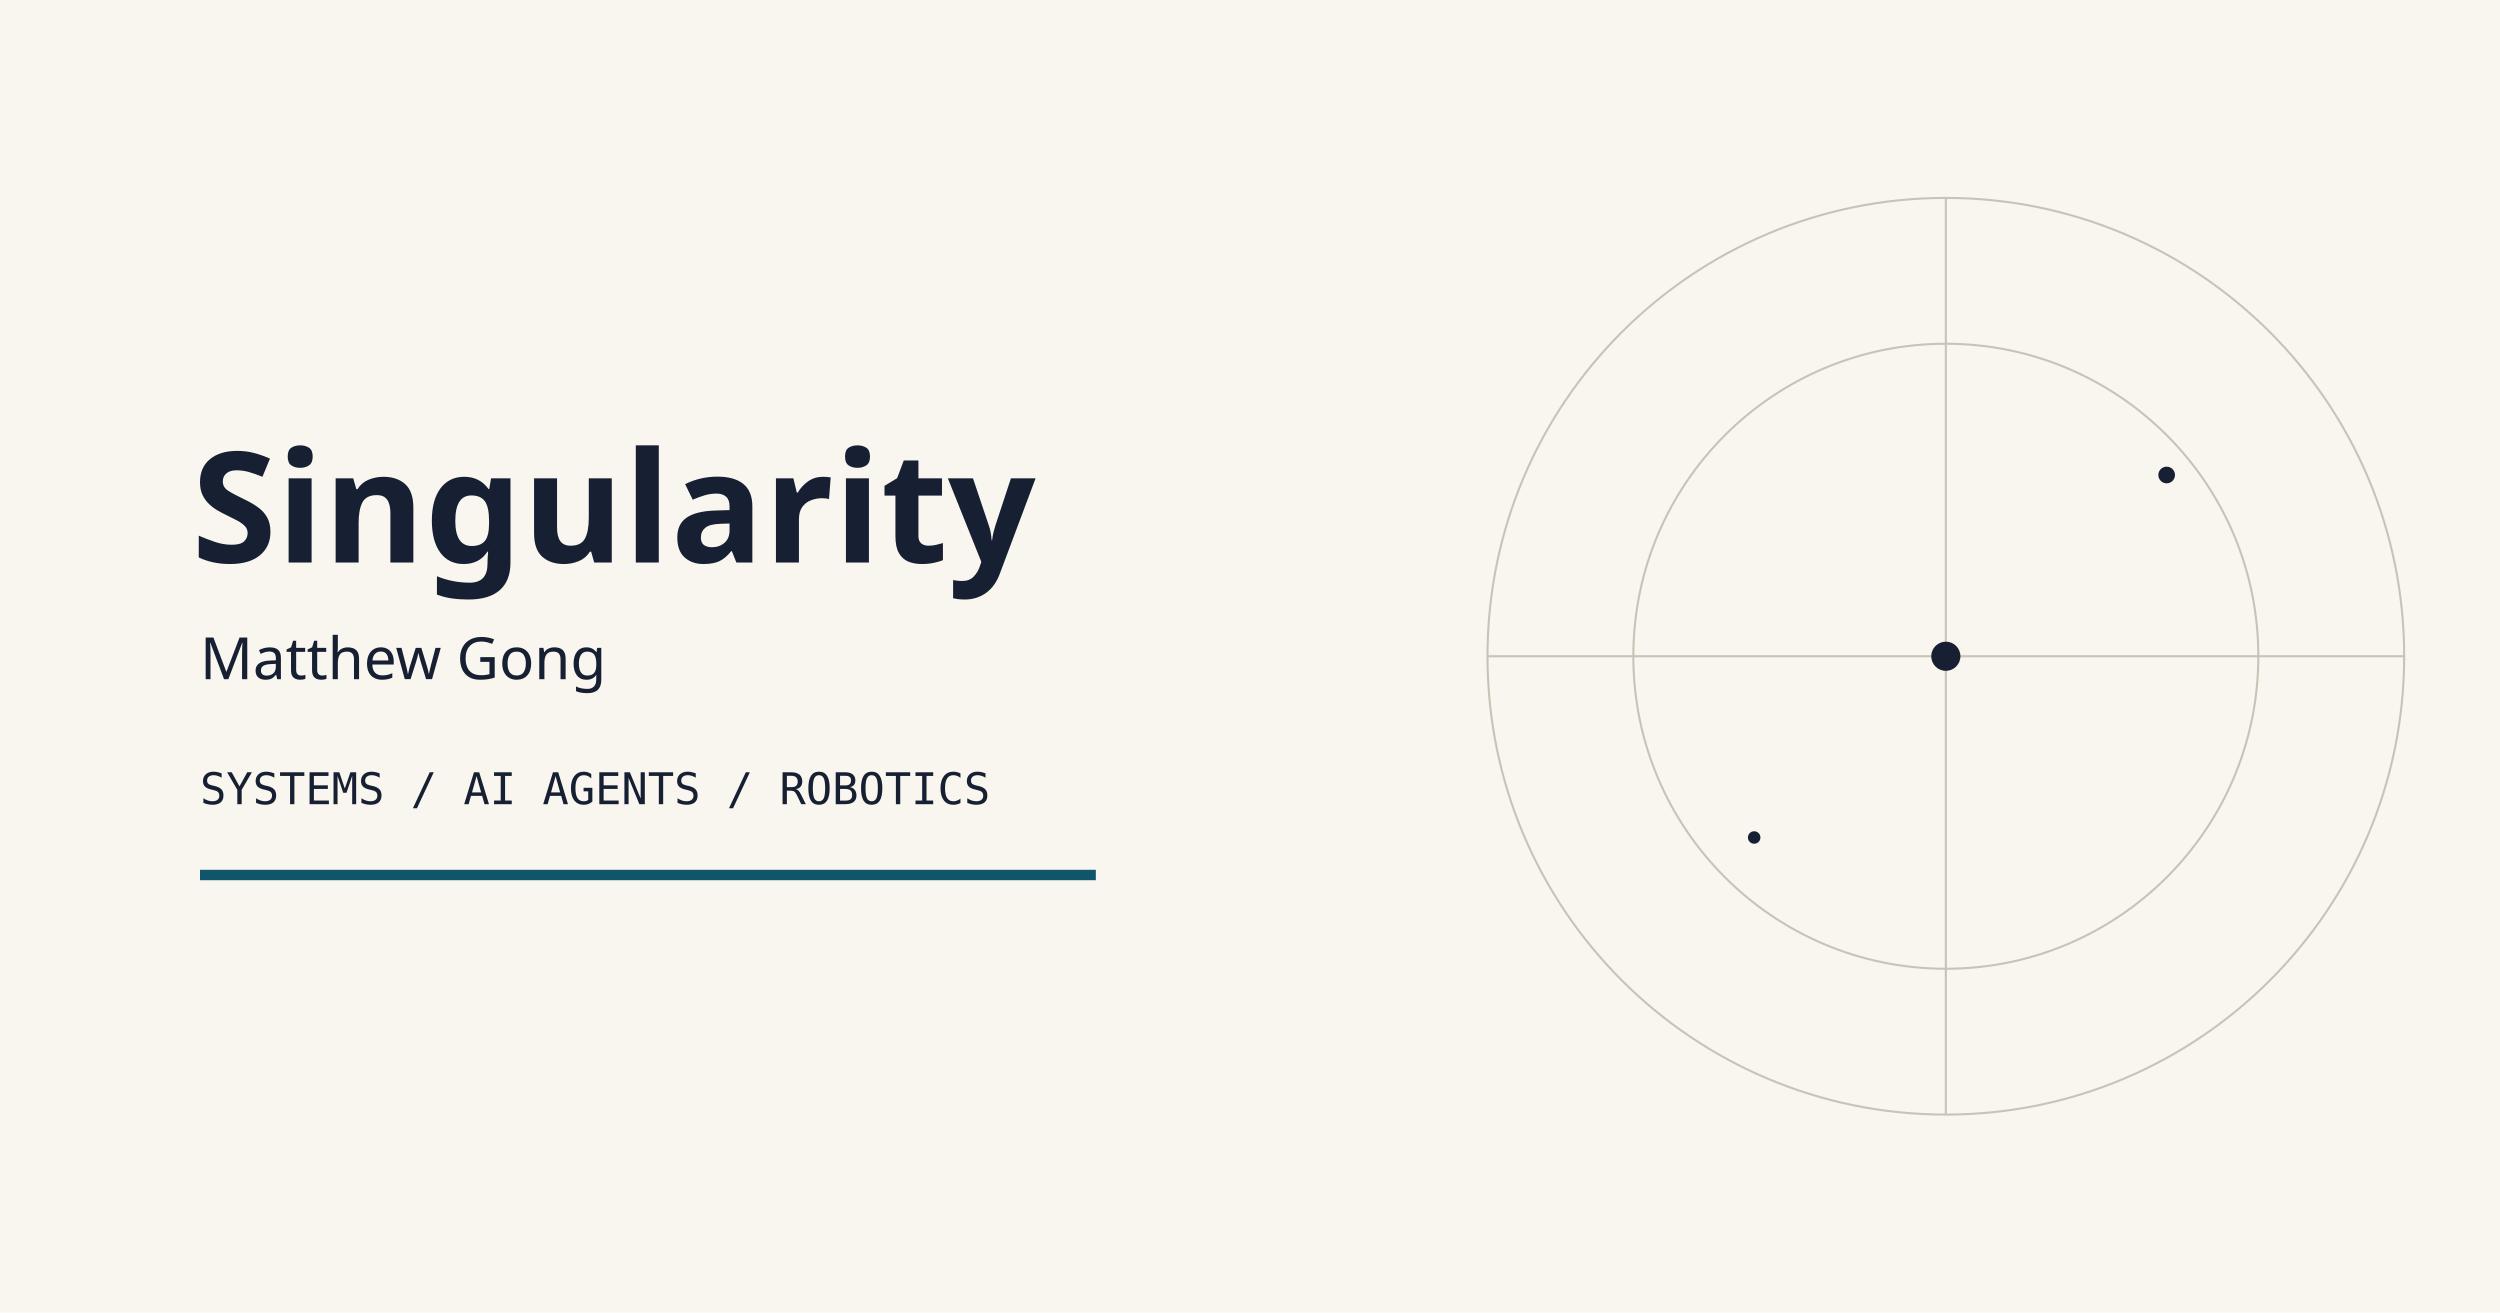
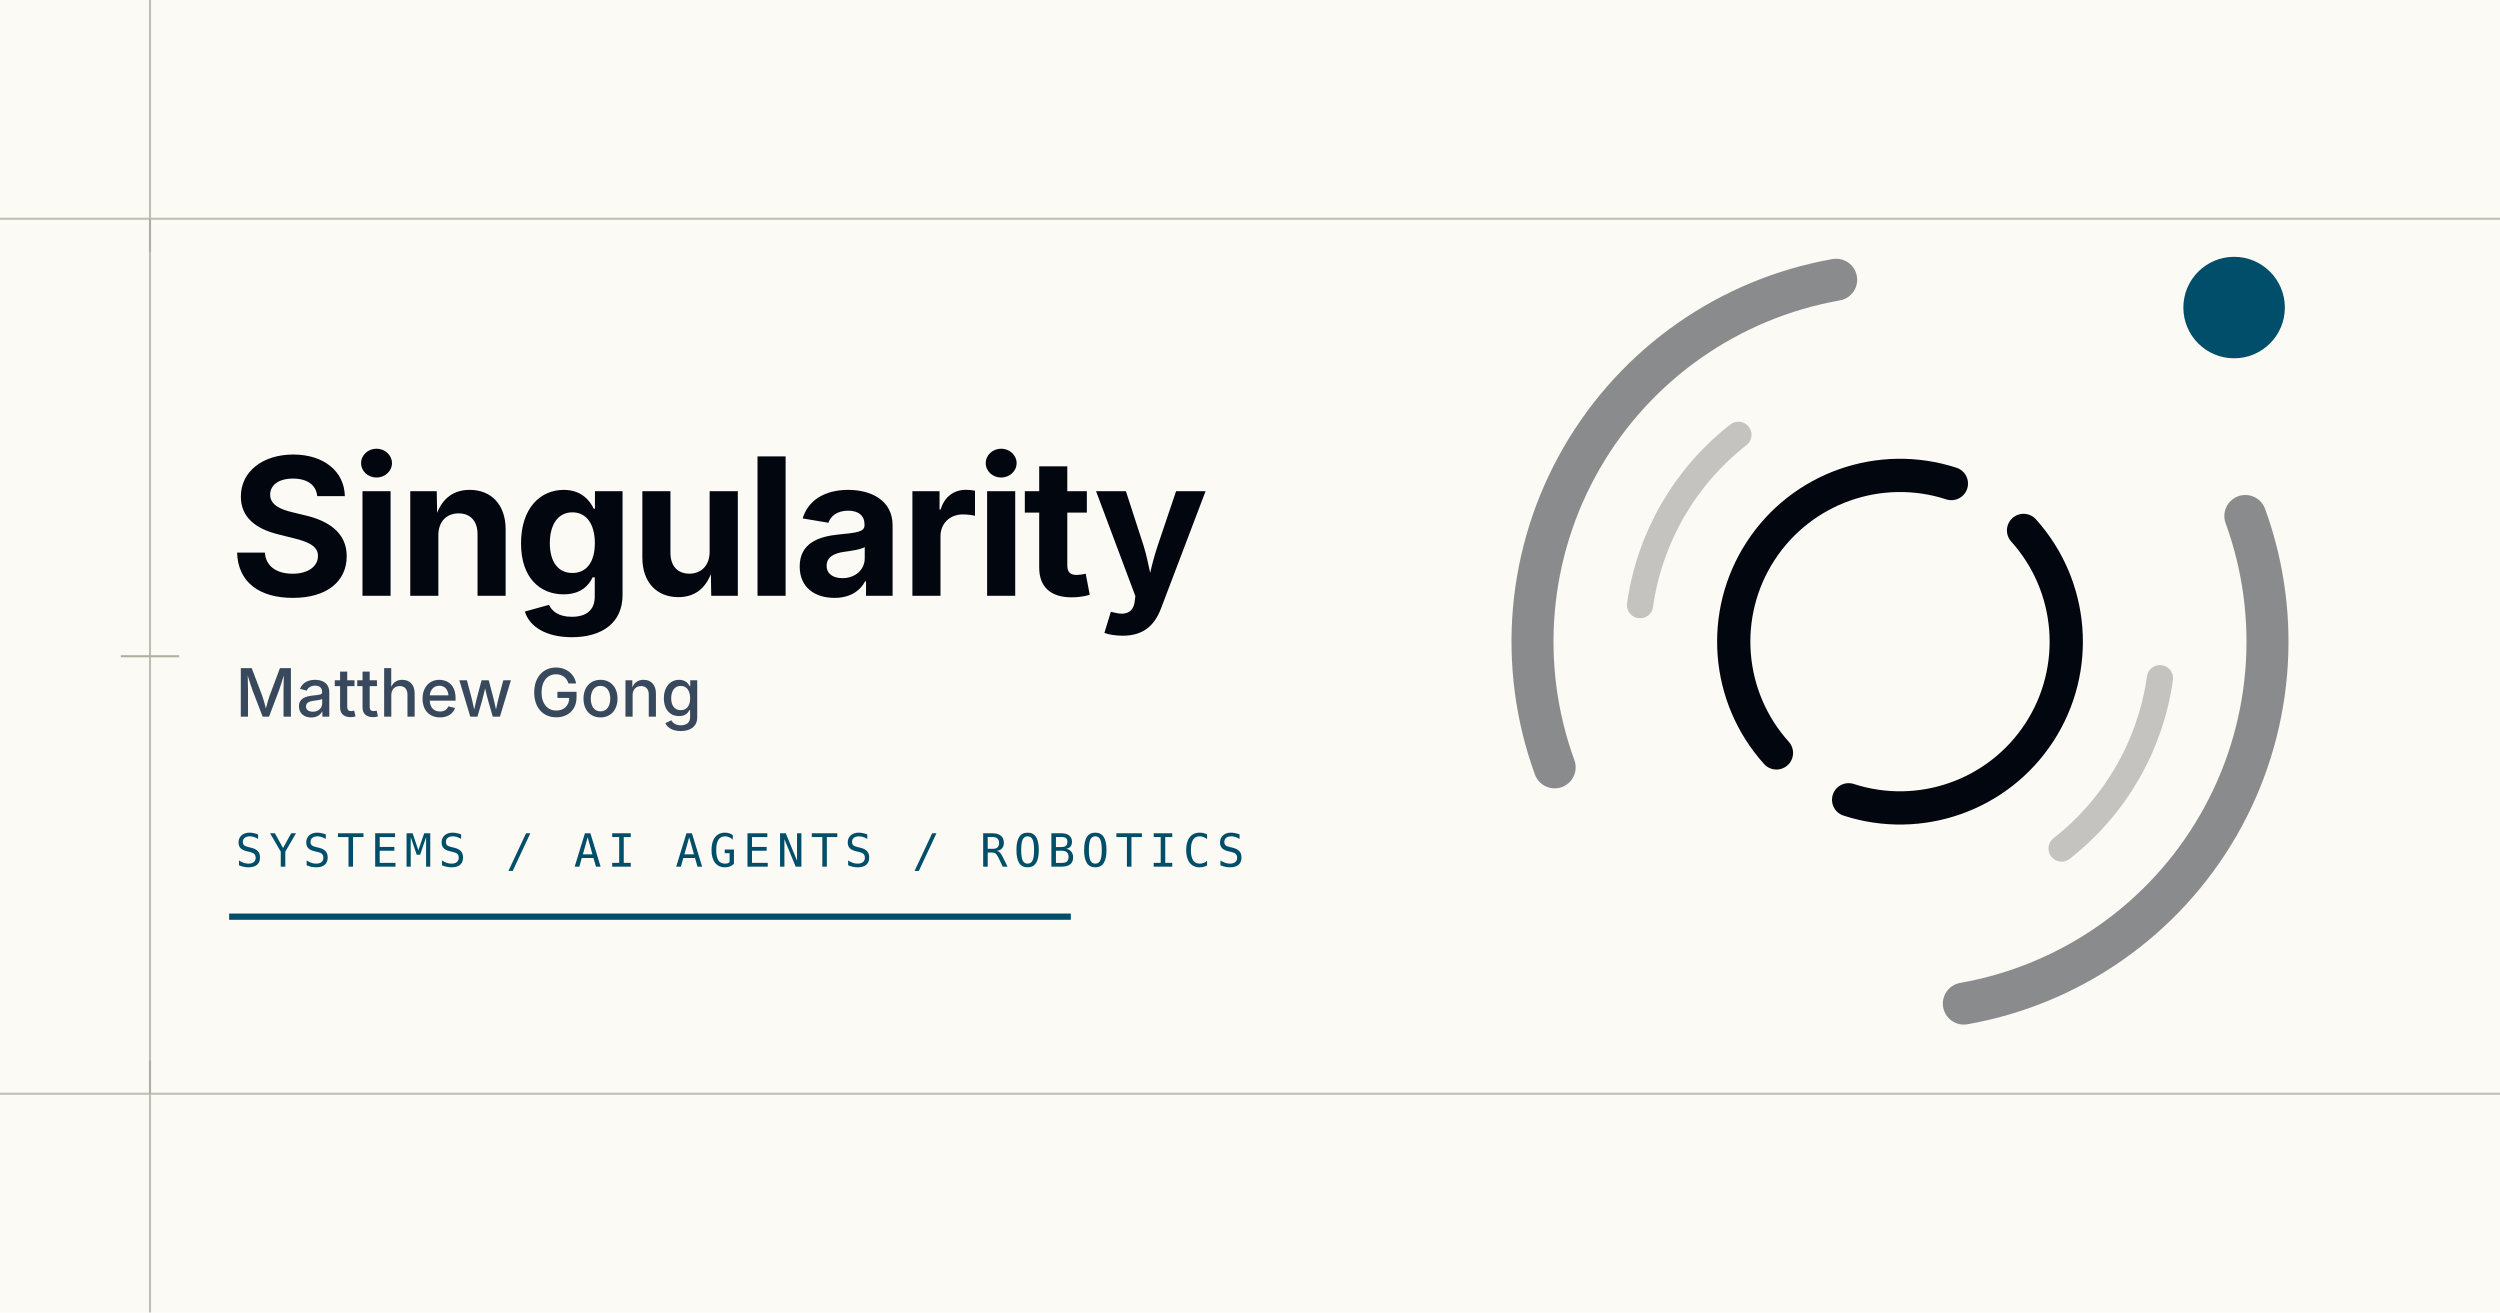
- <svg xmlns="http://www.w3.org/2000/svg" width="1200" height="630" viewBox="0 0 1200 630" role="img" aria-labelledby="title desc">
-   <rect width="1200" height="630" fill="#f8f6ef" />
-   <g stroke="#c8c3b6" fill="none">
-     <circle cx="934" cy="315" r="220" />
-     <circle cx="934" cy="315" r="150" />
-     <path d="M714 315h440M934 95v440" />
+ <svg xmlns="http://www.w3.org/2000/svg" width="1200" height="630" viewBox="0 0 1200 630" role="img" aria-labelledby="social-card-title social-card-desc">
+   <rect width="1200" height="630" fill="#fcfaf4" />
+   <g stroke="#b2aea1" stroke-width="1" opacity="0.8">
+     <path d="M0 105h1200M0 525h1200M72 0v630" />
  </g>
-   <g fill="#172033">
-     <circle cx="934" cy="315" r="7" />
-     <circle cx="1040" cy="228" r="4" />
-     <circle cx="842" cy="402" r="3" />
-     <text x="92" y="270" font-family="sans-serif" font-size="74" font-weight="700">Singularity</text>
-     <text x="96" y="326" font-family="sans-serif" font-size="28">Matthew Gong</text>
-     <text x="96" y="386" font-family="monospace" font-size="21">SYSTEMS / AI AGENTS / ROBOTICS</text>
+   <g stroke="#b2aea1" stroke-width="1">
+     <path d="M72 105v16M72 509v16M58 315h28" />
  </g>
-   <path d="M96 420h430" stroke="#10566b" stroke-width="5" />
+   <g transform="translate(643.2 39.2) scale(8.4)">
+     <circle cx="32" cy="32" r="9.5" fill="#fcfaf4" />
+     <path d="M28.353 11.319A21 21 0 0 0 12.266 39.182M35.647 52.681A21 21 0 0 0 51.734 24.818" fill="none" stroke="#02060f" stroke-width="2.4" stroke-linecap="round" stroke-opacity="0.45" />
+     <path d="M22.765 20.18A15 15 0 0 0 17.146 29.912M41.235 43.82A15 15 0 0 0 46.854 34.088" fill="none" stroke="#02060f" stroke-width="1.5" stroke-linecap="round" stroke-opacity="0.225" />
+     <path d="M34.936 22.965A9.5 9.5 0 0 0 24.94 38.357M29.064 41.035A9.5 9.5 0 0 0 39.06 25.643" fill="none" stroke="#02060f" stroke-width="1.9" stroke-linecap="round" />
+     <circle cx="51.092" cy="12.908" r="2.9" fill="#004e69" />
+   </g>
+   <g fill="#02060f" font-family="Inter, system-ui, sans-serif">
+     <text x="110" y="286" font-size="92" font-weight="700" letter-spacing="-2">Singularity</text>
+     <text x="113" y="344" font-size="32" font-weight="500" fill="#39495d">Matthew Gong</text>
+   </g>
+   <text x="113" y="416" font-size="22" letter-spacing="3" fill="#004e69" font-family="&quot;JetBrains Mono&quot;, ui-monospace, monospace">SYSTEMS / AI AGENTS / ROBOTICS</text>
+   <path d="M110 440h404" stroke="#004e69" stroke-width="3" />
</svg>
